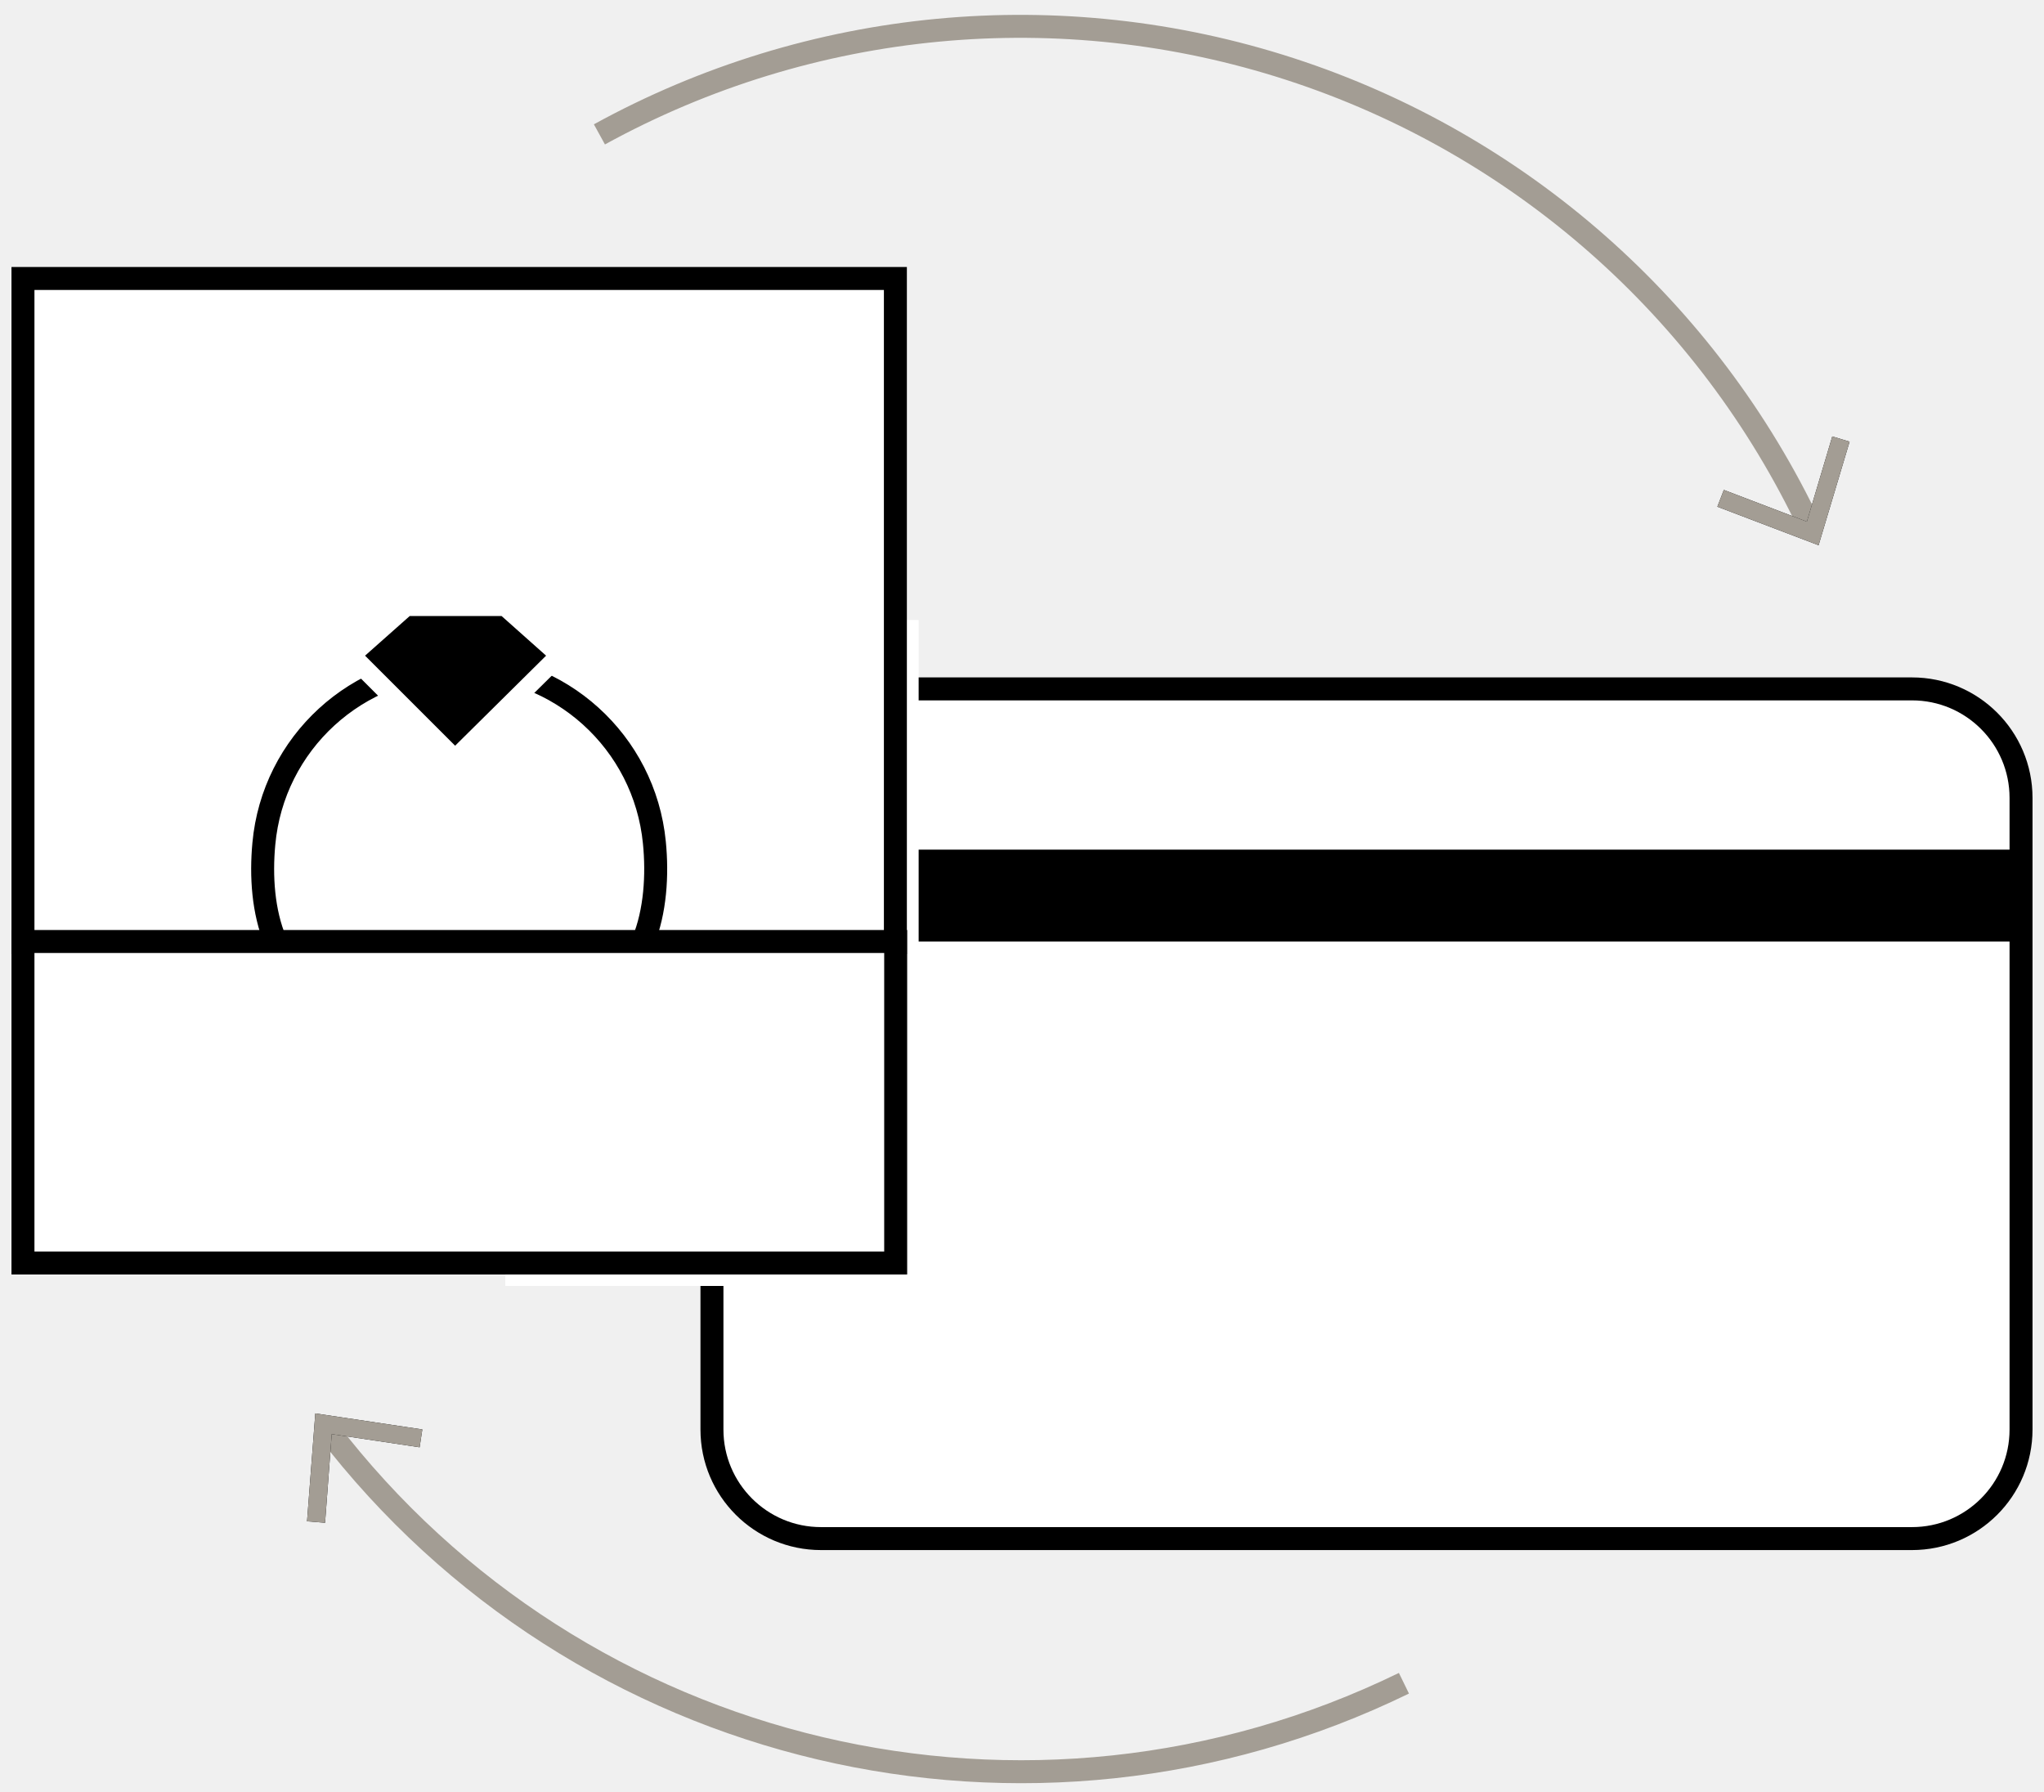
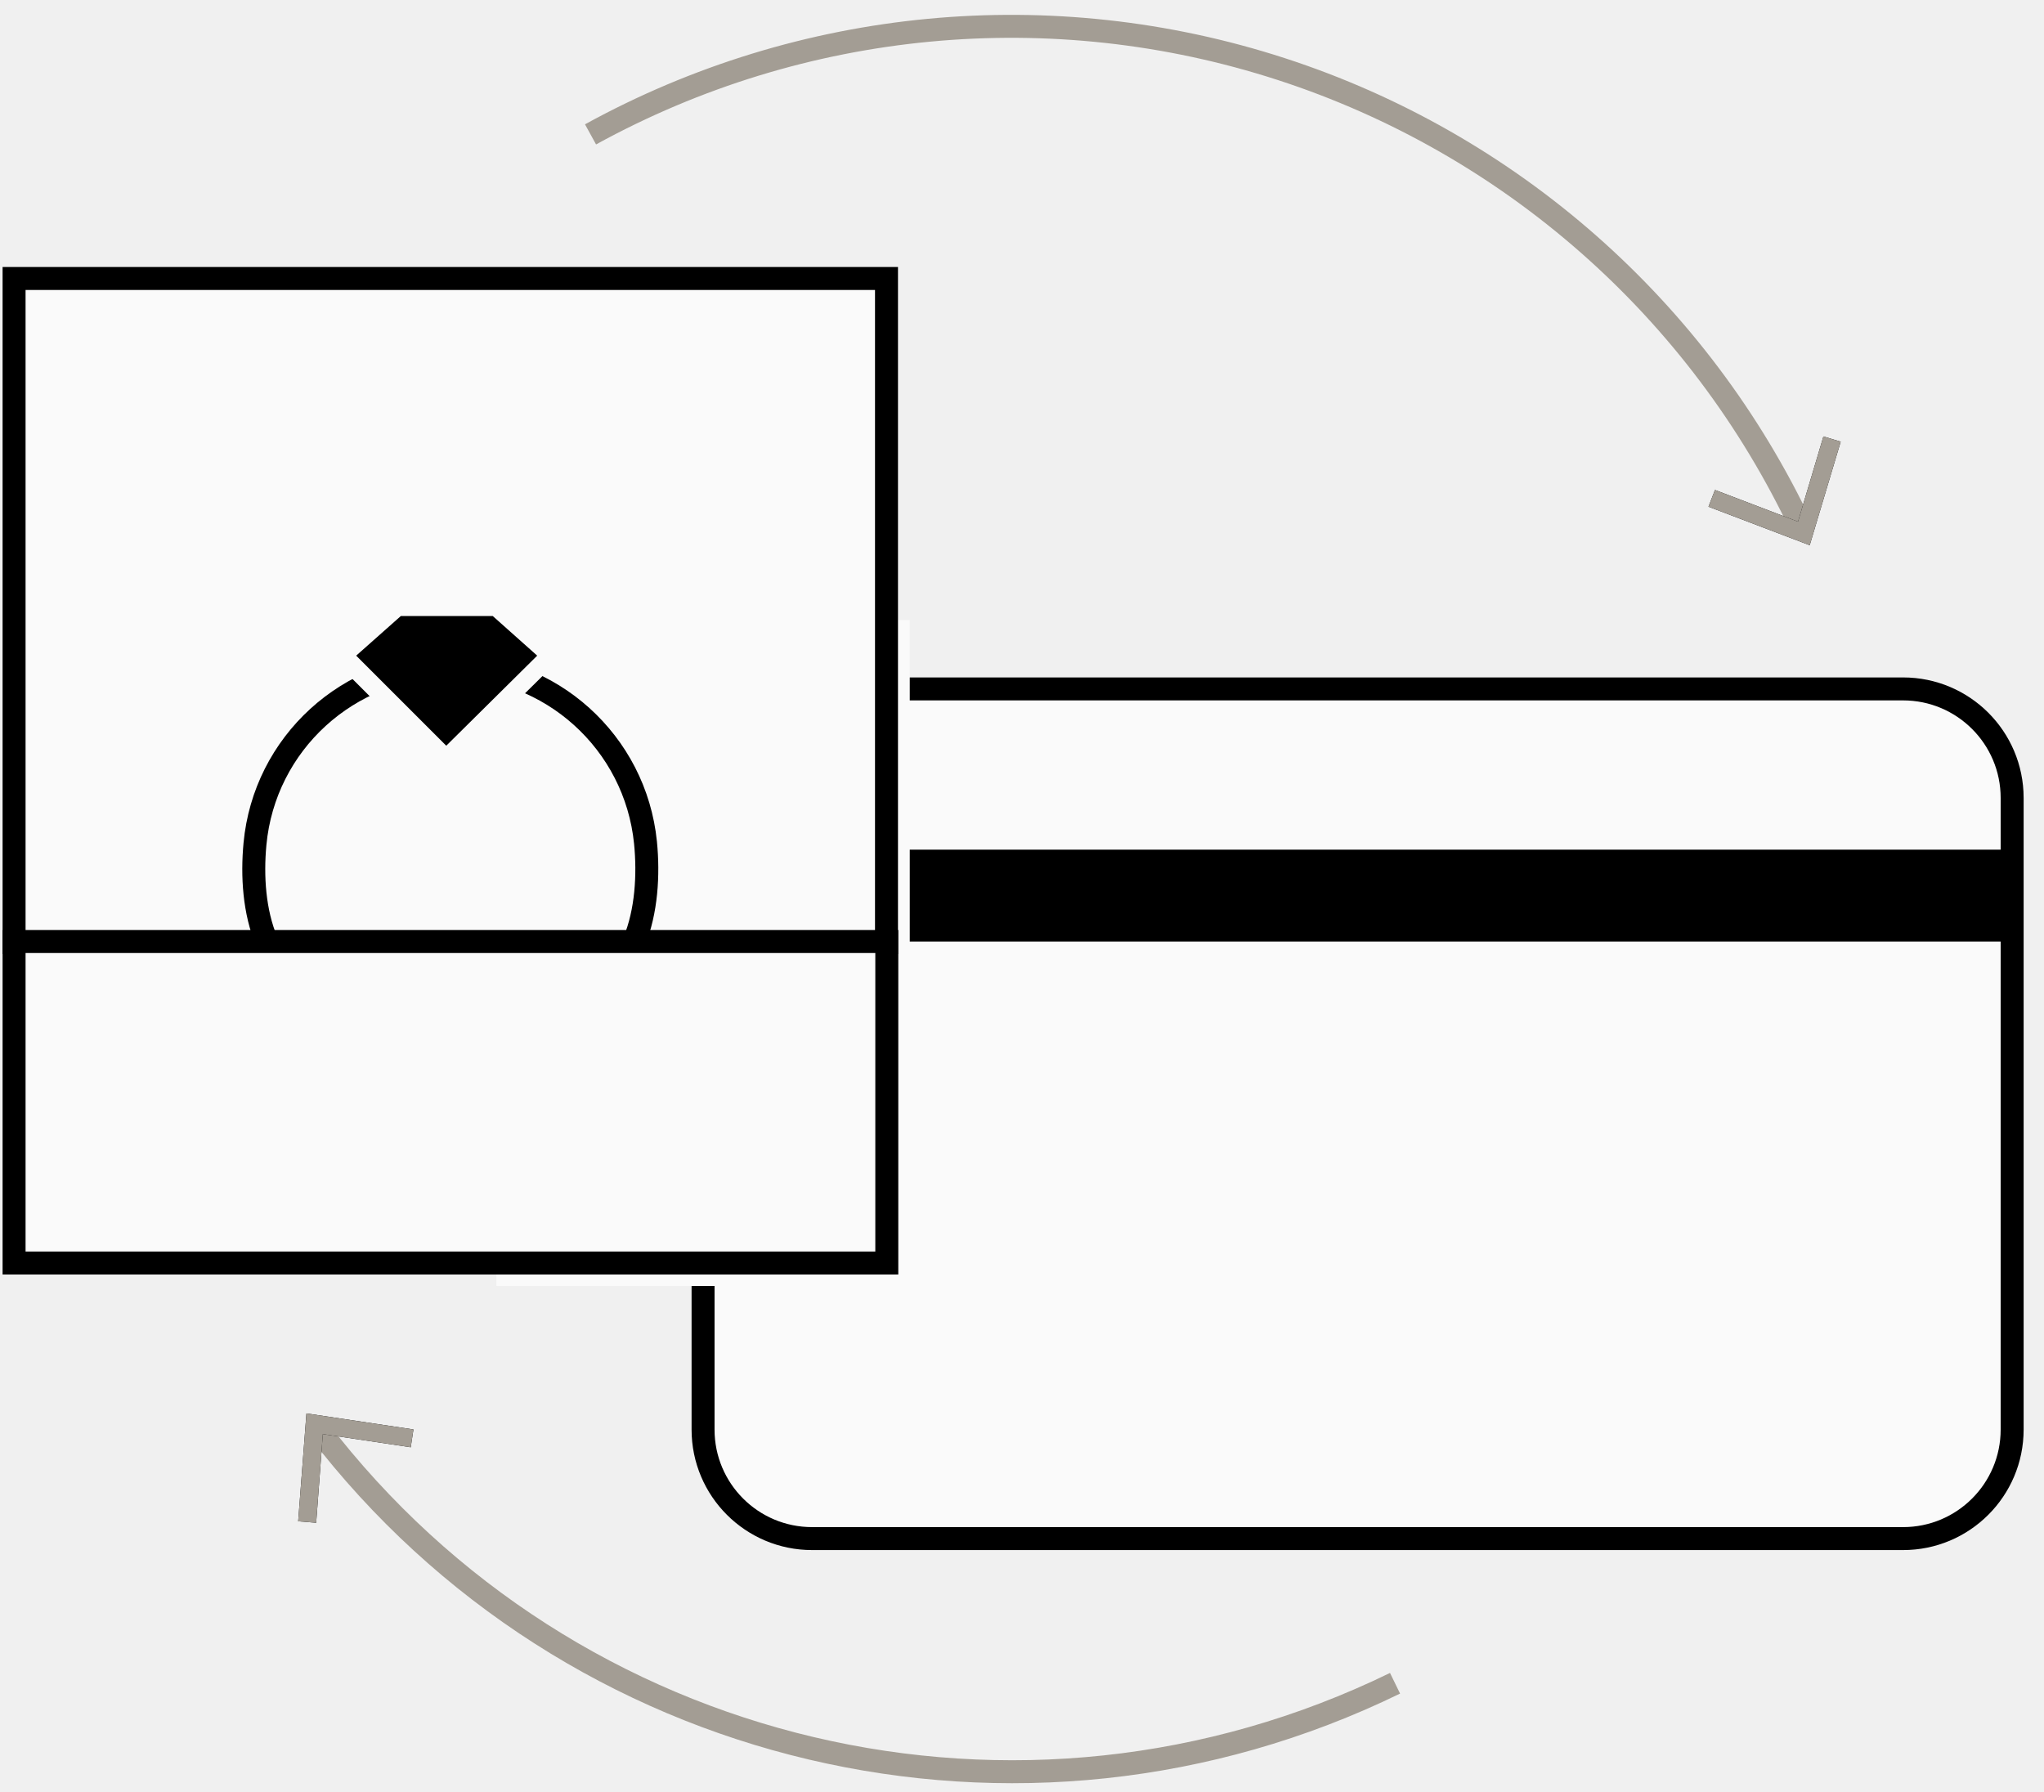
<svg xmlns="http://www.w3.org/2000/svg" width="89" height="78" fill="none" viewBox="0 0 89 78">
-   <path d="M83.25 29.999h-47.5A4.748 4.748 0 0031 34.745v27.508A4.748 4.748 0 0035.75 67h47.5A4.748 4.748 0 0088 62.253V34.745a4.748 4.748 0 00-4.75-4.746z" fill="#fff" stroke="#000" stroke-miterlimit="10" />
-   <path d="M88 36.999H31v4h57v-4z" fill="#000" />
-   <path d="M40 26.999h-2v17h2v-17zM40 55.999v-2H22v2h18z" fill="#fff" />
-   <path d="M38.987 12.127H1v28.919h37.987v-28.92z" fill="#fff" stroke="#000" stroke-miterlimit="10" />
-   <path d="M39 40.999H1v14h38v-14z" fill="#fff" stroke="#000" stroke-miterlimit="10" />
-   <path d="M12 40.999c-.546-1.296-.642-2.849-.512-4.25a8.54 8.54 0 0117.005-.058c.14 1.4.044 3.008-.493 4.308" stroke="#000" stroke-miterlimit="10" />
-   <path d="M15.283 28.528l2.377-2.094h4.33l2.368 2.102-4.541 4.494-4.534-4.502z" fill="#000" />
-   <path d="M21.84 26.826l1.938 1.726-3.961 3.921-3.922-3.921 1.945-1.726h4zm.29-.785h-4.62l-.219.197-1.953 1.757-.628.549.597.596 3.921 3.922.55.549.556-.542 3.97-3.921.595-.596-.627-.55-1.945-1.725-.228-.196.032-.04z" fill="#fff" />
-   <path d="M78.832 22.974A38.035 38.035 0 0026.1 5.852" stroke="#A39D94" stroke-miterlimit="10" />
-   <mask id="bfa" fill="#fff">
-     <path d="M80.534 19.233l-.753-.228-1.106 3.71-3.616-1.38-.282.73 4.408 1.678 1.35-4.51z" />
+   <path d="M82.864 30H35.363a4.747 4.747 0 00-4.75 4.746v27.508A4.747 4.747 0 0035.363 67h47.5a4.748 4.748 0 004.75-4.746V34.746A4.748 4.748 0 0082.863 30z" fill="#FAFAFA" stroke="#000" stroke-miterlimit="10" />
+   <path d="M87.613 37h-57v4h57v-4z" fill="#000" />
+   <path d="M39.613 27h-2v17h2V27zM39.613 56v-2h-18v2h18z" fill="#FAFAFA" />
+   <path d="M38.6 12.127H.613v28.92H38.6v-28.92z" fill="#FAFAFA" stroke="#000" stroke-miterlimit="10" />
+   <path d="M38.613 41h-38v14h38V41z" fill="#FAFAFA" stroke="#000" stroke-miterlimit="10" />
+   <path d="M11.613 41c-.546-1.296-.642-2.849-.511-4.25a8.542 8.542 0 0117.004-.058c.14 1.4.044 3.008-.493 4.308" stroke="#000" stroke-miterlimit="10" />
+   <path d="M14.896 28.528l2.377-2.094h4.33l2.369 2.102-4.542 4.494-4.534-4.502z" fill="#000" />
+   <path d="M21.454 26.825l1.937 1.726-3.96 3.922-3.922-3.922 1.945-1.726h4zm.29-.784h-4.62l-.22.196-1.952 1.757-.628.55.596.595 3.922 3.922.55.55.556-.542 3.969-3.922.596-.596-.627-.55-1.946-1.725-.227-.196.031-.039z" fill="#FAFAFA" />
+   <path d="M78.446 22.974A38.035 38.035 0 0025.713 5.852" stroke="#A39D94" stroke-miterlimit="10" />
+   <mask id="bga" fill="#fff">
+     <path d="M80.148 19.233l-.753-.227-1.106 3.71-3.616-1.38-.282.729 4.408 1.678 1.349-4.51z" />
  </mask>
-   <path d="M80.534 19.233l-.753-.228-1.106 3.71-3.616-1.38-.282.73 4.408 1.678 1.35-4.51z" fill="#000" />
-   <path d="M80.534 19.233l.958.286.286-.955-.955-.288-.289.957zm-.753-.228l.29-.957-.962-.29-.286.962.958.285zm-1.106 3.71l-.356.935 1.007.384.308-1.033-.959-.286zm-3.616-1.38l.357-.934-.93-.355-.36.928.933.36zm-.282.73l-.933-.362-.363.938.94.358.356-.935zm4.408 1.678l-.356.934 1.006.383.308-1.03-.958-.287zm1.638-5.467l-.753-.228-.578 1.915.753.227.578-1.914zm-2 .444l-1.106 3.71 1.916.571 1.106-3.71-1.916-.571zm.209 3.061l-3.616-1.38-.713 1.868 3.615 1.38.714-1.868zm-4.905-.807l-.283.73 1.865.721.283-.73-1.865-.721zm.294 2.025l4.408 1.678.712-1.869-4.408-1.678-.712 1.869zm5.722 1.03l1.35-4.51-1.917-.573-1.35 4.51 1.917.573z" fill="#A39D94" mask="url(#bfa)" />
-   <path d="M14.24 62.232a38.05 38.05 0 0046.89 11.067" stroke="#A39D94" stroke-miterlimit="10" />
-   <mask id="bfb" fill="#fff">
-     <path d="M13.37 66.248l.784.062.29-3.859 3.827.573.118-.777-4.66-.698-.36 4.699z" />
+   <path d="M80.148 19.233l-.753-.227-1.106 3.71-3.616-1.38-.282.729 4.408 1.678 1.349-4.51z" fill="#000" />
+   <path d="M80.148 19.233l.958.287.286-.956-.955-.288-.29.957zm-.753-.227l.289-.957-.96-.29-.288.961.959.286zm-1.106 3.71l-.357.934 1.007.385.308-1.033-.958-.286zm-3.616-1.38l.357-.935-.93-.355-.36.928.933.361zm-.282.729l-.933-.361-.363.938.94.357.356-.934zm4.408 1.678l-.356.935 1.005.383.309-1.031-.958-.287zm1.638-5.467l-.753-.227-.578 1.914.753.228.578-1.915zm-2 .444l-1.106 3.71 1.916.572 1.106-3.71-1.916-.572zm.209 3.062l-3.616-1.38-.714 1.868 3.616 1.38.714-1.868zm-4.906-.808l-.282.73 1.865.722.283-.73-1.866-.722zM74.035 23l4.408 1.679.712-1.87-4.409-1.678-.711 1.87zm5.722 1.031l1.349-4.51-1.916-.573-1.35 4.51 1.917.573z" fill="#A39D94" mask="url(#bga)" />
+   <path d="M13.854 62.232A38.05 38.05 0 0060.743 73.3" stroke="#A39D94" stroke-miterlimit="10" />
+   <mask id="bgb" fill="#fff">
+     <path d="M12.982 66.247l.785.063.29-3.86 3.828.573.117-.776-4.659-.698-.36 4.698z" />
  </mask>
-   <path d="M13.37 66.248l.784.062.29-3.859 3.827.573.118-.777-4.66-.698-.36 4.699z" fill="#000" />
-   <path d="M13.37 66.248l-.998-.077-.076.994.993.08.08-.997zm.784.062l-.08.997 1.001.08.076-1.002-.998-.075zm.29-3.859l.148-.989-1.065-.159-.08 1.073.997.075zm3.827.573l-.148.989.988.148.15-.987-.99-.15zm.118-.777l.989.15.15-.99-.99-.149-.149.99zm-4.66-.698l.15-.989-1.064-.159-.082 1.072.997.076zm-.44 5.696l.785.062.16-1.993-.785-.063-.16 1.993zm1.862-.86l.29-3.859-1.995-.15-.29 3.86 1.995.15zm-.855-2.945l3.828.573.295-1.978-3.827-.573-.296 1.978zm4.964-.266l.118-.777-1.978-.3-.117.777 1.977.3zm-.723-1.916l-4.659-.698-.296 1.978 4.659.698.296-1.978zm-5.804.215l-.36 4.698 1.993.153.361-4.698-1.994-.153z" fill="#A39D94" mask="url(#bfb)" />
+   <path d="M12.982 66.247l.785.063.29-3.86 3.828.573.117-.776-4.659-.698-.36 4.698z" fill="#000" />
+   <path d="M12.982 66.247l-.997-.076-.076.993.994.08.08-.997zm.785.063l-.08.997 1.002.08.075-1.002-.997-.075zm.29-3.86l.148-.988-1.065-.16-.08 1.074.997.075zm3.828.573l-.148.99.987.147.15-.987-.99-.15zm.117-.776l.99.15.15-.99-.991-.15-.149.99zm-4.659-.698l.148-.99-1.063-.158-.082 1.071.997.077zm-.44 5.695l.784.063.16-1.994-.785-.063-.16 1.994zm1.861-.86l.29-3.858-1.994-.15-.29 3.859 1.994.15zm-.855-2.944l3.828.572.296-1.978-3.828-.572-.296 1.978zm4.964-.267l.118-.776-1.977-.3-.118.777 1.977.3zm-.723-1.915l-4.659-.698-.296 1.978 4.66.698.296-1.978zm-5.804.214l-.36 4.699 1.993.153.361-4.699-1.994-.153z" fill="#A39D94" mask="url(#bgb)" />
</svg>
